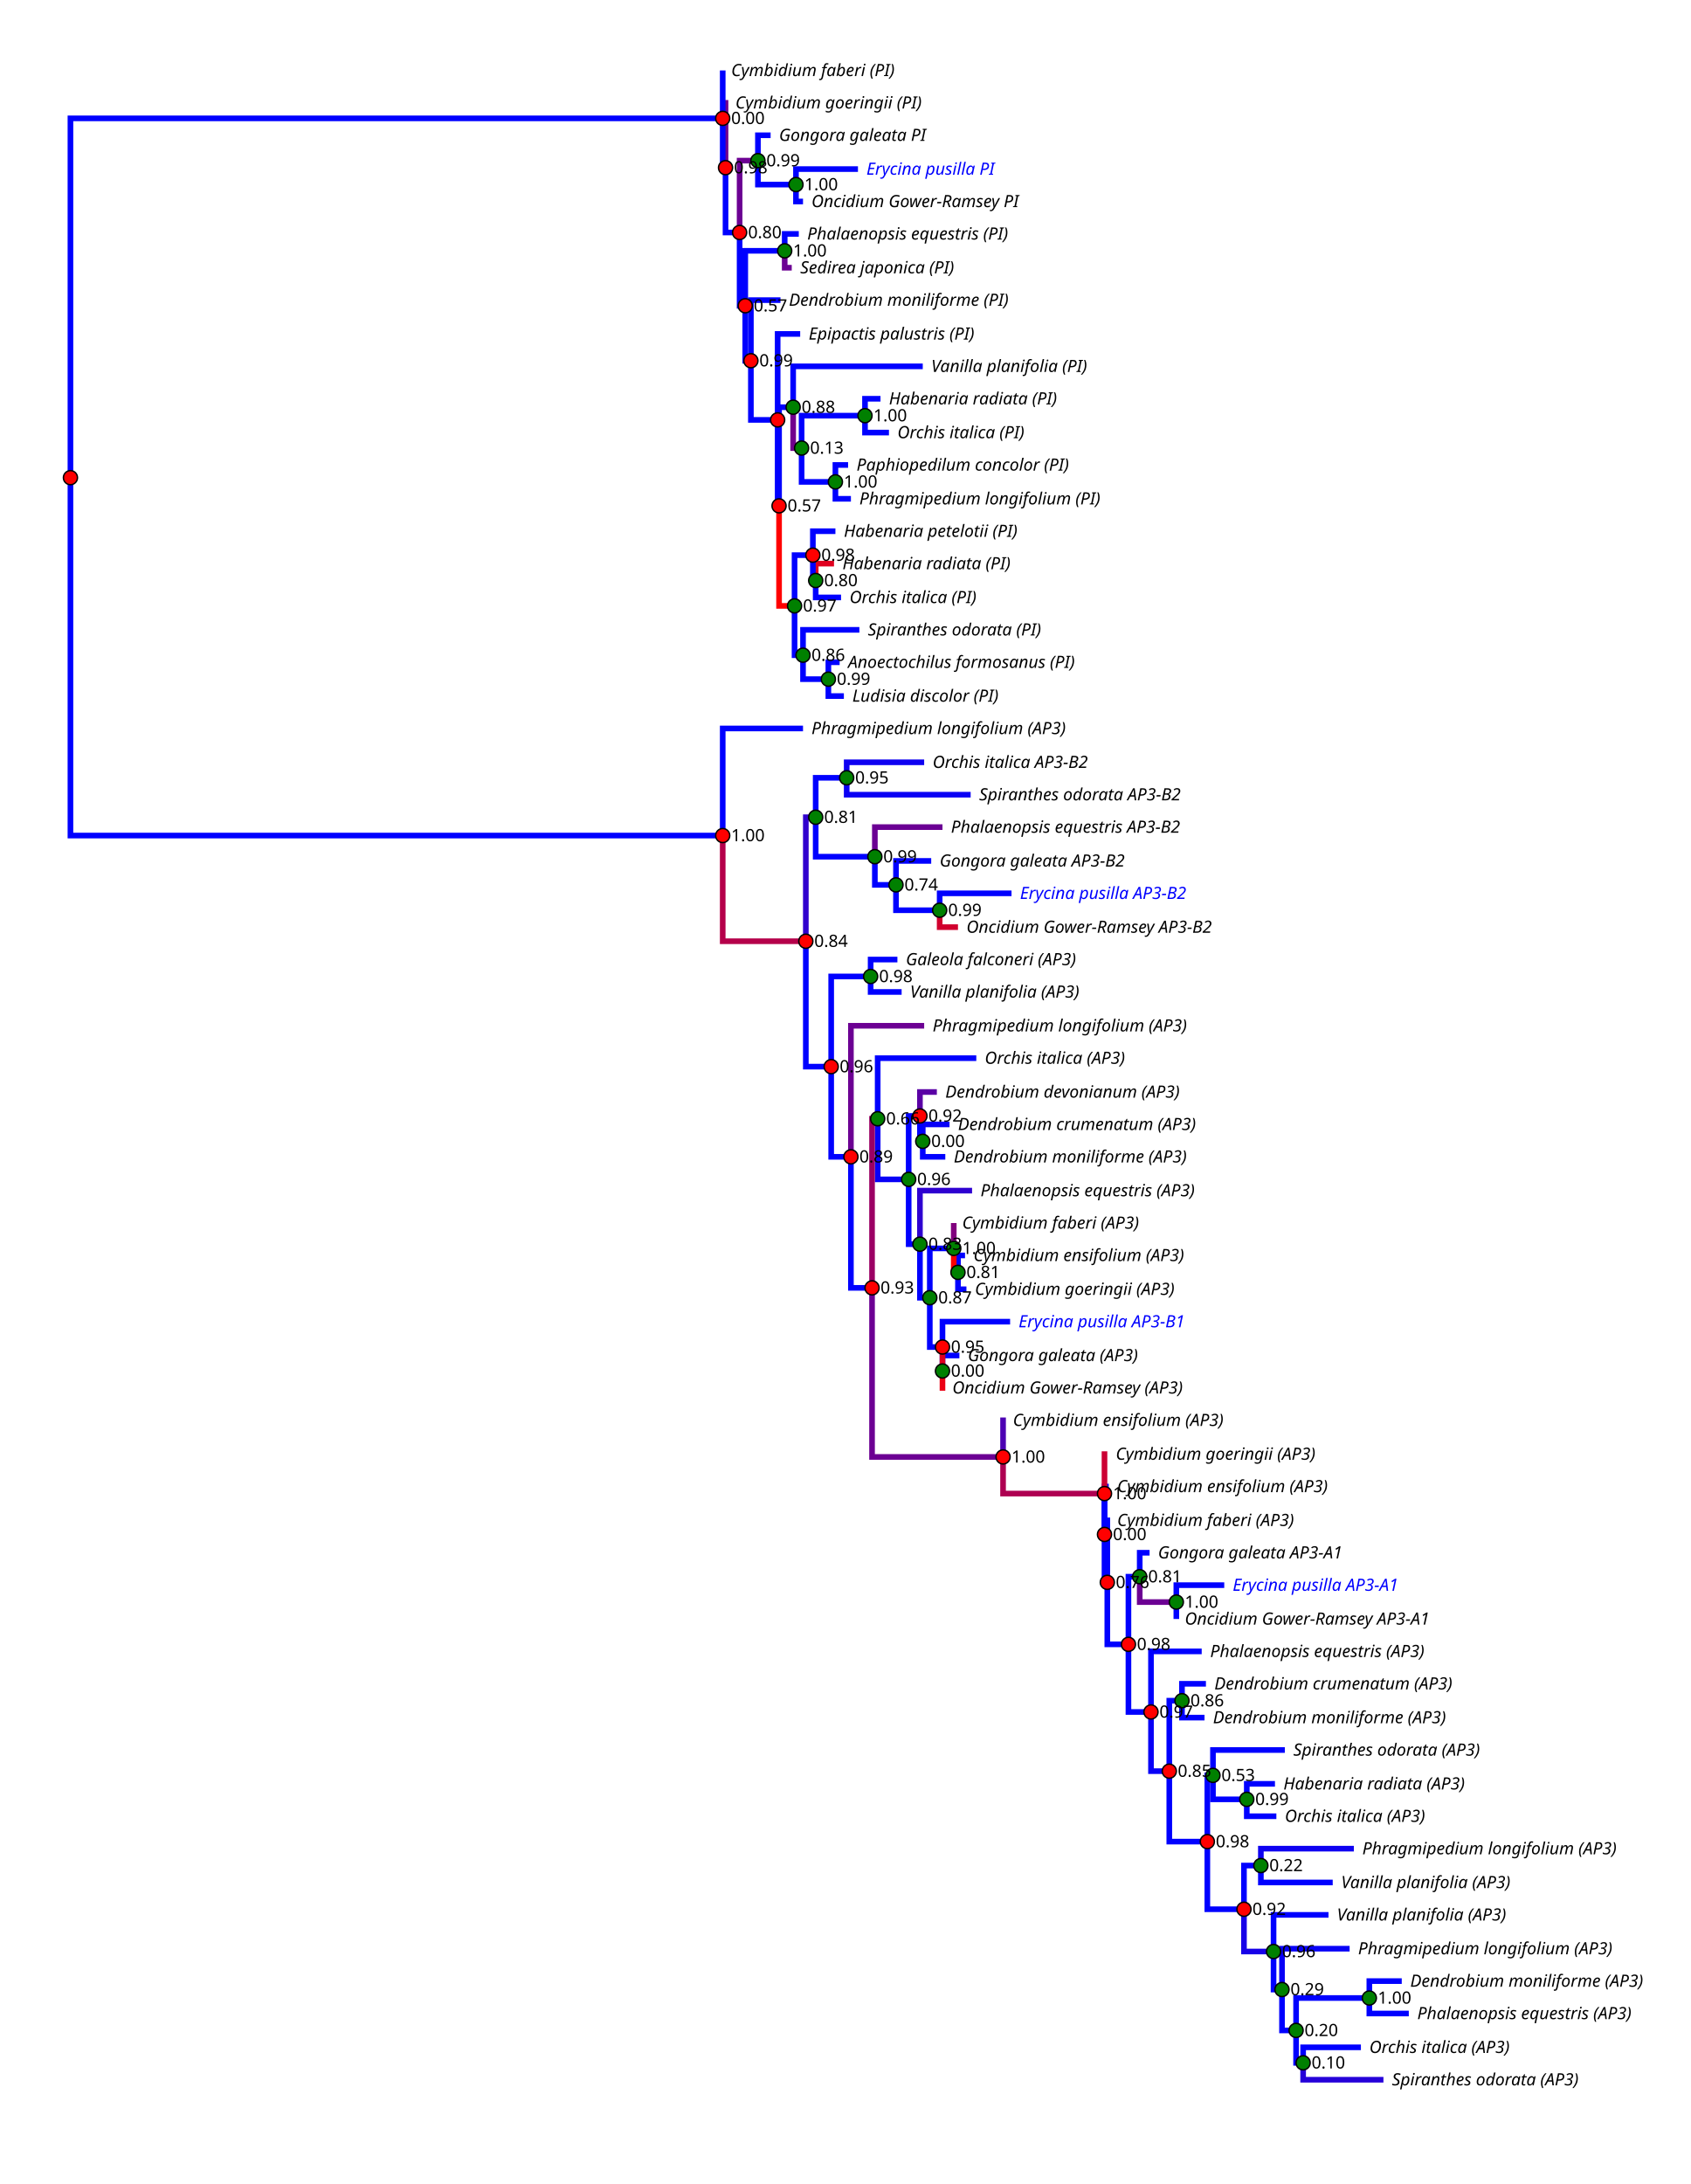
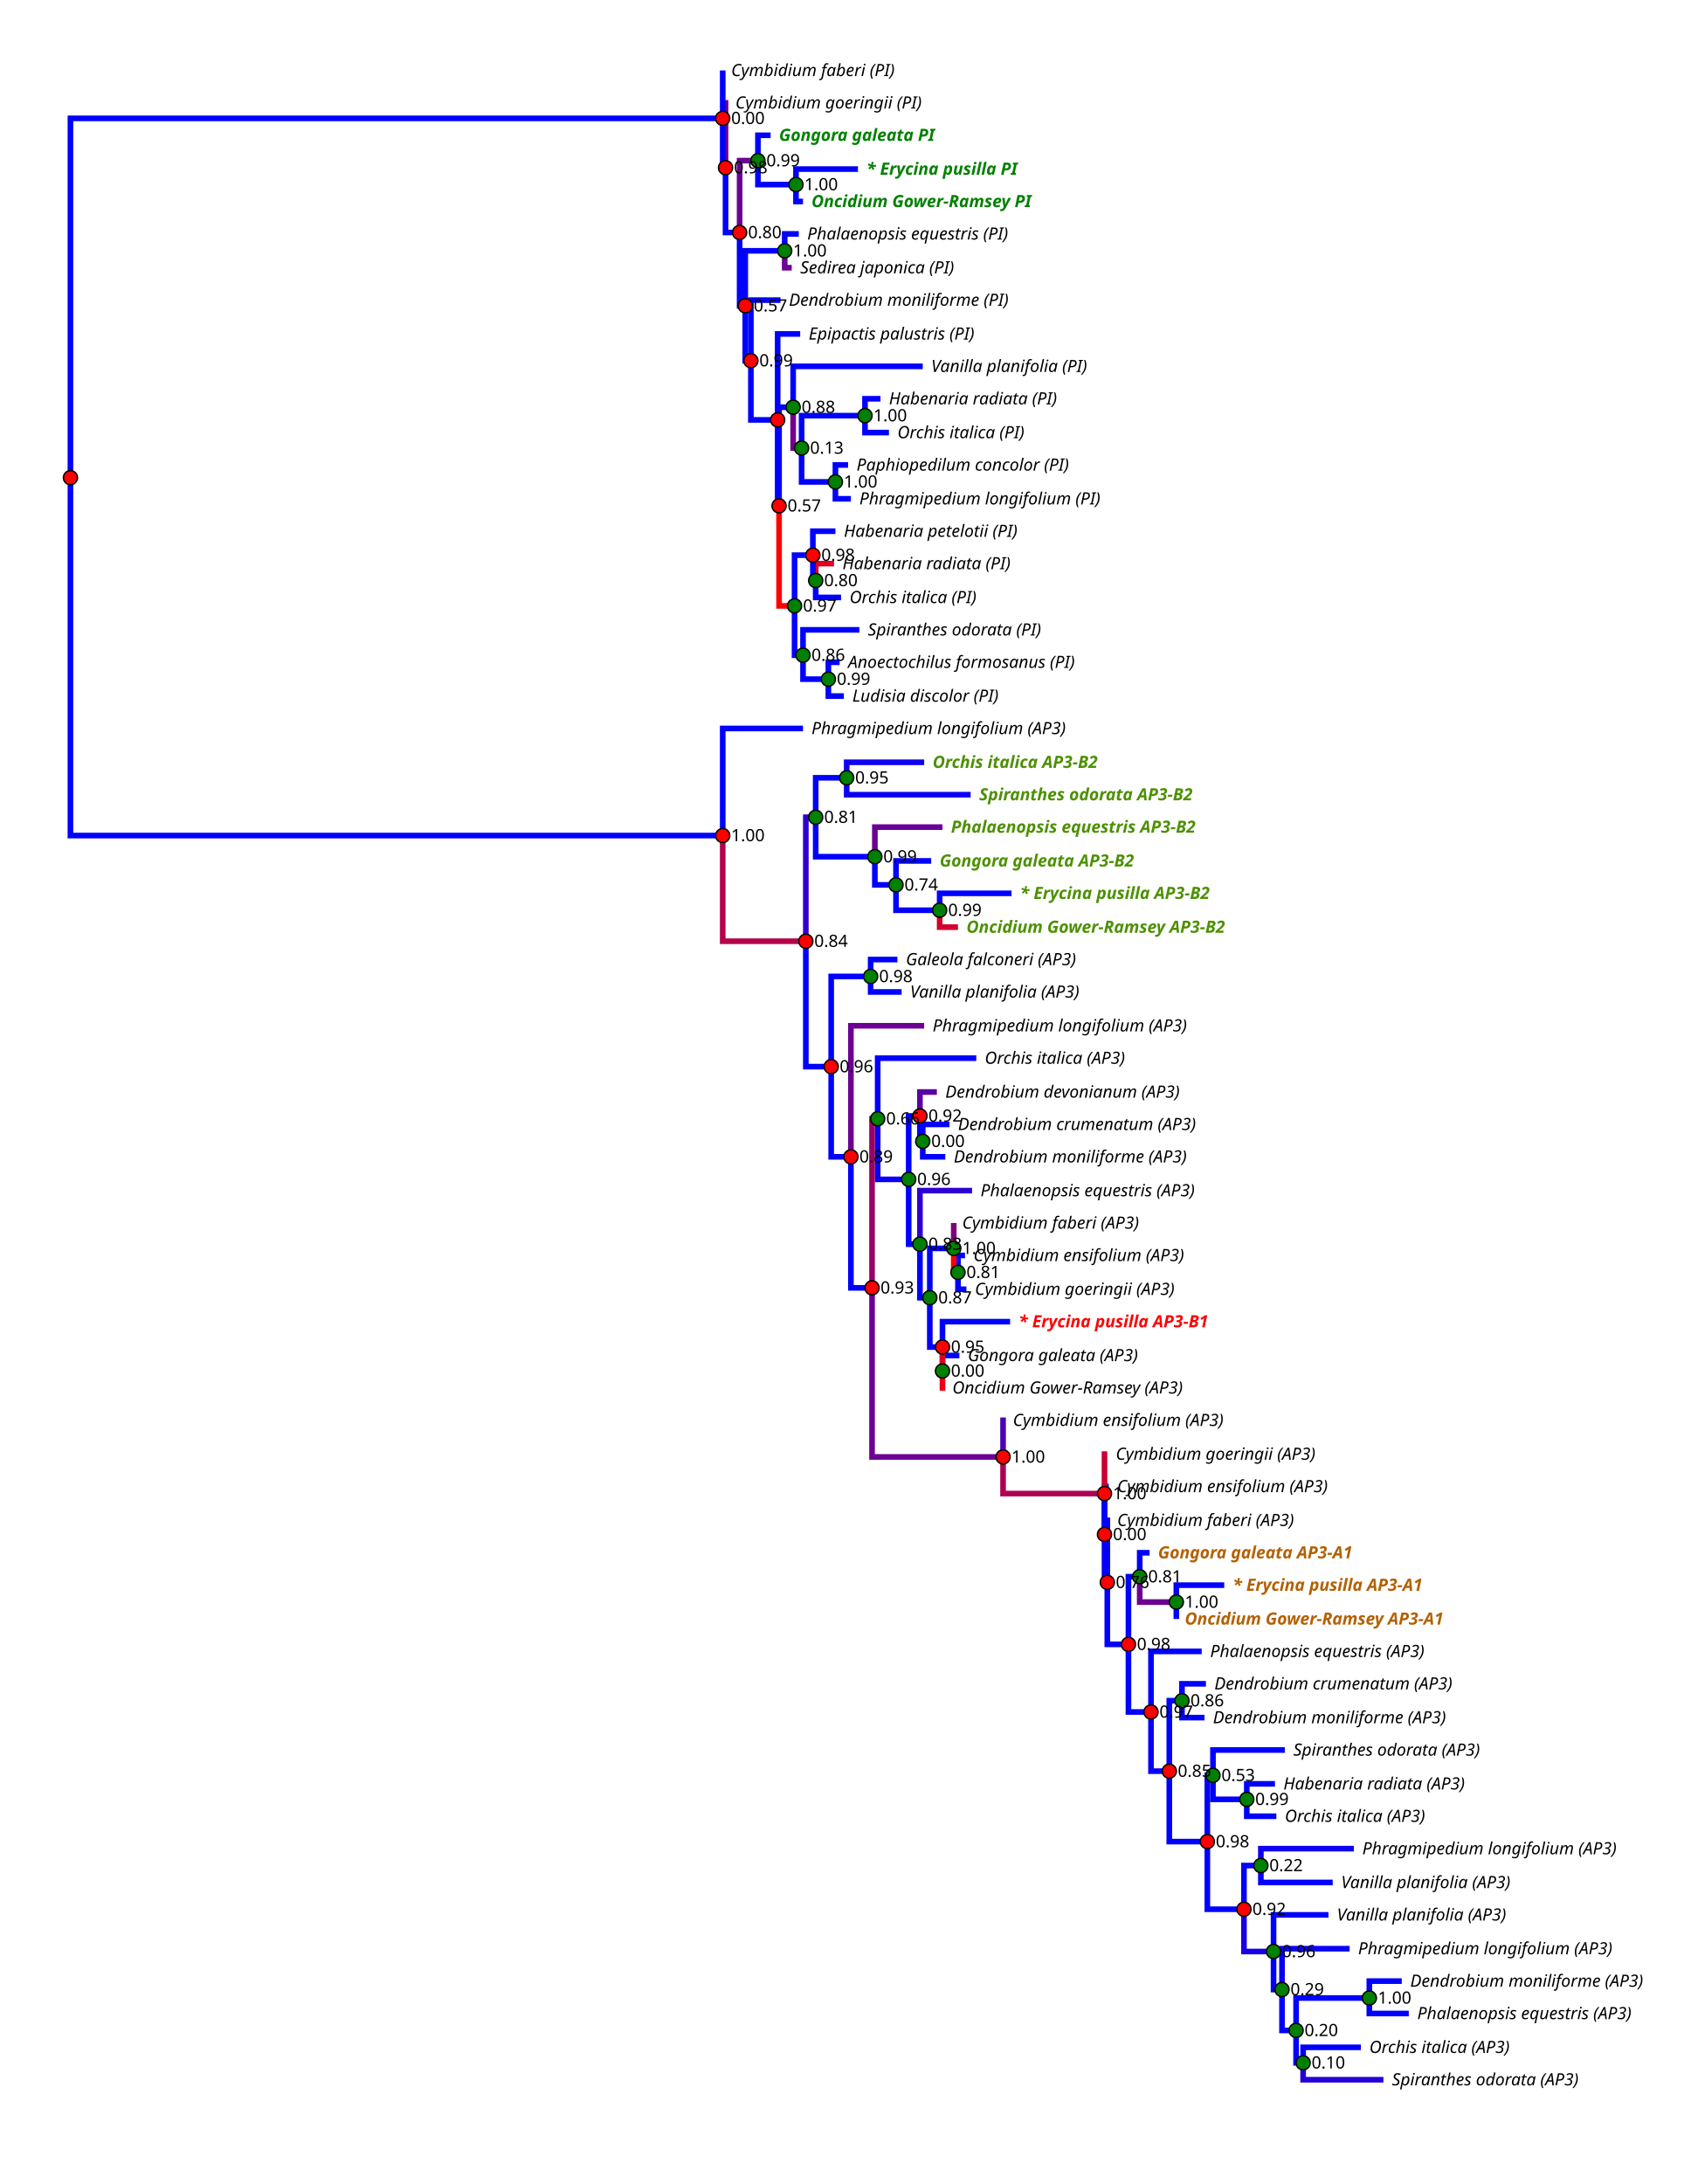
<svg xmlns="http://www.w3.org/2000/svg" height="1550" width="1200">
  <style type="text/css">
	polyline { fill: none; stroke: black; stroke-width: 1 }
	path { fill: none; stroke: black; stroke-width: 1 }
	line { fill: none; stroke: black; stroke-width: 1 }
	circle.node_circle  {}
	circle.taxon_circle {}
	text.node_text      {}
	text.taxon_text     {}
	line.scale_bar      {}
	text.scale_label    {}
	line.scale_major    {}
	line.scale_minor    {}
</style>
  <polyline points="565,131 565,143 570,143" style="stroke: rgb(0,0,255); stroke-width: 4" />
-   <text class="taxon_text" style="font-family: Verdana; font-size: 12; font-style: Italic" transform="rotate( 570.8308 143.5484)" x="576" y="147">Oncidium Gower-Ramsey PI</text>
+   <text class="taxon_text" style="font-family: Verdana; font-size: 12; font-style: Italic; fill: #008000; font-weight: bold" transform="rotate( 570.8308 143.5484)" x="576" y="147">Oncidium Gower-Ramsey PI</text>
  <polyline points="565,131 565,120 609,120" style="stroke: rgb(0,0,255); stroke-width: 4" />
-   <text class="taxon_text" style="font-family: Verdana; font-size: 12; font-style: Italic; fill: blue" transform="rotate( 609.9659 120.1613)" x="615" y="124">Erycina pusilla PI</text>
+   <text class="taxon_text" style="font-family: Verdana; font-size: 12; font-style: Italic; fill: #008000; font-weight: bold" transform="rotate( 609.9659 120.1613)" x="615" y="124">* Erycina pusilla PI</text>
  <polyline points="538,114 538,131 565,131" style="stroke: rgb(0,0,255); stroke-width: 4" />
  <text class="node_text" style="font-family: Verdana; font-size: 12" transform="rotate( 565.2611 131.8548)" x="571" y="135">1.00</text>
  <circle cx="565" cy="131" r="5" style="fill: green; stroke: black; stroke-width: 1" />
  <polyline points="538,114 538,96 547,96" style="stroke: rgb(0,0,255); stroke-width: 4" />
-   <text class="taxon_text" style="font-family: Verdana; font-size: 12; font-style: Italic" transform="rotate( 547.1312 96.77419)" x="553" y="100">Gongora galeata PI</text>
+   <text class="taxon_text" style="font-family: Verdana; font-size: 12; font-style: Italic; fill: #008000; font-weight: bold" transform="rotate( 547.1312 96.77419)" x="553" y="100">Gongora galeata PI</text>
  <polyline points="557,178 557,190 562,190" style="stroke: rgb(108,0,147); stroke-width: 4" />
  <text class="taxon_text" style="font-family: Verdana; font-size: 12; font-style: Italic" transform="rotate( 562.9859 190.3226)" x="568" y="194">Sedirea japonica (PI)</text>
  <polyline points="557,178 557,166 567,166" style="stroke: rgb(0,0,255); stroke-width: 4" />
  <text class="taxon_text" style="font-family: Verdana; font-size: 12; font-style: Italic" transform="rotate( 567.0186 166.9355)" x="573" y="170">Phalaenopsis equestris (PI)</text>
  <polyline points="614,295 614,307 631,307" style="stroke: rgb(0,0,255); stroke-width: 4" />
  <text class="taxon_text" style="font-family: Verdana; font-size: 12; font-style: Italic" transform="rotate( 631.2414 307.2581)" x="637" y="311">Orchis italica (PI)</text>
  <polyline points="614,295 614,283 625,283" style="stroke: rgb(0,0,255); stroke-width: 4" />
  <text class="taxon_text" style="font-family: Verdana; font-size: 12; font-style: Italic" transform="rotate( 625.5321 283.871)" x="631" y="287">Habenaria radiata (PI)</text>
  <polyline points="593,342 593,354 604,354" style="stroke: rgb(0,0,255); stroke-width: 4" />
  <text class="taxon_text" style="font-family: Verdana; font-size: 12; font-style: Italic" transform="rotate( 604.3408 354.0323)" x="610" y="358">Phragmipedium longifolium (PI)</text>
  <polyline points="593,342 593,330 602,330" style="stroke: rgb(0,0,255); stroke-width: 4" />
  <text class="taxon_text" style="font-family: Verdana; font-size: 12; font-style: Italic" transform="rotate( 602.8368 330.6452)" x="608" y="334">Paphiopedilum concolor (PI)</text>
  <polyline points="569,318 569,342 593,342" style="stroke: rgb(0,0,255); stroke-width: 4" />
  <text class="node_text" style="font-family: Verdana; font-size: 12" transform="rotate( 593.9785 342.3387)" x="599" y="346">1.00</text>
  <circle cx="593" cy="342" r="5" style="fill: green; stroke: black; stroke-width: 1" />
  <polyline points="569,318 569,295 614,295" style="stroke: rgb(0,0,255); stroke-width: 4" />
  <text class="node_text" style="font-family: Verdana; font-size: 12" transform="rotate( 614.1389 295.5645)" x="620" y="299">1.00</text>
  <circle cx="614" cy="295" r="5" style="fill: green; stroke: black; stroke-width: 1" />
  <polyline points="563,289 563,318 569,318" style="stroke: rgb(114,0,141); stroke-width: 4" />
  <text class="node_text" style="font-family: Verdana; font-size: 12" transform="rotate( 569.5679 318.9516)" x="575" y="322">0.13</text>
  <circle cx="569" cy="318" r="5" style="fill: green; stroke: black; stroke-width: 1" />
  <polyline points="563,289 563,260 655,260" style="stroke: rgb(0,0,255); stroke-width: 4" />
  <text class="taxon_text" style="font-family: Verdana; font-size: 12; font-style: Italic" transform="rotate( 655.7247 260.4839)" x="661" y="264">Vanilla planifolia (PI)</text>
  <polyline points="579,412 579,424 597,424" style="stroke: rgb(0,0,255); stroke-width: 4" />
  <text class="taxon_text" style="font-family: Verdana; font-size: 12; font-style: Italic" transform="rotate( 597.5817 424.1935)" x="603" y="428">Orchis italica (PI)</text>
  <polyline points="579,412 579,400 592,400" style="stroke: rgb(224,0,31); stroke-width: 4" />
  <text class="taxon_text" style="font-family: Verdana; font-size: 12; font-style: Italic" transform="rotate( 592.9416 400.8065)" x="598" y="404">Habenaria radiata (PI)</text>
  <polyline points="577,394 577,412 579,412" style="stroke: rgb(-35,0,290); stroke-width: 4" />
  <text class="node_text" style="font-family: Verdana; font-size: 12" transform="rotate( 579.7693 412.5)" x="585" y="416">0.80</text>
  <circle cx="579" cy="412" r="5" style="fill: green; stroke: black; stroke-width: 1" />
  <polyline points="577,394 577,377 593,377" style="stroke: rgb(0,0,255); stroke-width: 4" />
  <text class="taxon_text" style="font-family: Verdana; font-size: 12; font-style: Italic" transform="rotate( 593.2126 377.4194)" x="599" y="381">Habenaria petelotii (PI)</text>
  <polyline points="588,482 588,494 599,494" style="stroke: rgb(0,0,255); stroke-width: 4" />
  <text class="taxon_text" style="font-family: Verdana; font-size: 12; font-style: Italic" transform="rotate( 599.8578 494.3548)" x="605" y="498">Ludisia discolor (PI)</text>
  <polyline points="588,482 588,470 596,470" style="stroke: rgb(-60,0,315); stroke-width: 4" />
  <text class="taxon_text" style="font-family: Verdana; font-size: 12; font-style: Italic" transform="rotate( 596.2007 470.9677)" x="602" y="474">Anoectochilus formosanus (PI)</text>
  <polyline points="570,465 570,482 588,482" style="stroke: rgb(0,0,255); stroke-width: 4" />
  <text class="node_text" style="font-family: Verdana; font-size: 12" transform="rotate( 588.1158 482.6613)" x="594" y="486">0.99</text>
  <circle cx="588" cy="482" r="5" style="fill: green; stroke: black; stroke-width: 1" />
  <polyline points="570,465 570,447 610,447" style="stroke: rgb(-92,0,347); stroke-width: 4" />
  <text class="taxon_text" style="font-family: Verdana; font-size: 12; font-style: Italic" transform="rotate( 610.447 447.5806)" x="616" y="451">Spiranthes odorata (PI)</text>
  <polyline points="564,430 564,465 570,465" style="stroke: rgb(0,0,255); stroke-width: 4" />
  <text class="node_text" style="font-family: Verdana; font-size: 12" transform="rotate( 570.149 465.121)" x="576" y="469">0.86</text>
  <circle cx="570" cy="465" r="5" style="fill: green; stroke: black; stroke-width: 1" />
  <polyline points="564,430 564,394 577,394" style="stroke: rgb(0,0,255); stroke-width: 4" />
  <text class="node_text" style="font-family: Verdana; font-size: 12" transform="rotate( 577.2622 394.9597)" x="583" y="398">0.98</text>
  <circle cx="577" cy="394" r="5" style="fill: red; stroke: black; stroke-width: 1" />
  <polyline points="553,359 553,430 564,430" style="stroke: rgb(255,0,0); stroke-width: 4" />
  <text class="node_text" style="font-family: Verdana; font-size: 12" transform="rotate( 564.4887 430.0403)" x="570" y="434">0.97</text>
  <circle cx="564" cy="430" r="5" style="fill: green; stroke: black; stroke-width: 1" />
  <polyline points="553,359 553,289 563,289" style="stroke: rgb(0,0,255); stroke-width: 4" />
  <text class="node_text" style="font-family: Verdana; font-size: 12" transform="rotate( 563.3671 289.7177)" x="569" y="293">0.88</text>
  <circle cx="563" cy="289" r="5" style="fill: green; stroke: black; stroke-width: 1" />
  <polyline points="552,298 552,359 553,359" style="stroke: rgb(0,0,255); stroke-width: 4" />
  <text class="node_text" style="font-family: Verdana; font-size: 12" transform="rotate( 553.7873 359.879)" x="559" y="363">0.57</text>
  <circle cx="553" cy="359" r="5" style="fill: red; stroke: black; stroke-width: 1" />
  <polyline points="552,298 552,237 568,237" style="stroke: rgb(0,0,255); stroke-width: 4" />
  <text class="taxon_text" style="font-family: Verdana; font-size: 12; font-style: Italic" transform="rotate( 568.5935 237.0968)" x="574" y="241">Epipactis palustris (PI)</text>
  <polyline points="533,256 533,298 552,298" style="stroke: rgb(0,0,255); stroke-width: 4" />
  <circle cx="552" cy="298" r="5" style="fill: red; stroke: black; stroke-width: 1" />
  <polyline points="533,256 533,213 554,213" style="stroke: rgb(0,0,255); stroke-width: 4" />
  <text class="taxon_text" style="font-family: Verdana; font-size: 12; font-style: Italic" transform="rotate( 554.978 213.7097)" x="560" y="217">Dendrobium moniliforme (PI)</text>
  <polyline points="529,217 529,256 533,256" style="stroke: rgb(0,0,255); stroke-width: 4" />
  <text class="node_text" style="font-family: Verdana; font-size: 12" transform="rotate( 533.9799 256.0988)" x="539" y="260">0.99</text>
  <circle cx="533" cy="256" r="5" style="fill: red; stroke: black; stroke-width: 1" />
  <polyline points="529,217 529,178 557,178" style="stroke: rgb(0,0,255); stroke-width: 4" />
  <text class="node_text" style="font-family: Verdana; font-size: 12" transform="rotate( 557.9243 178.629)" x="563" y="182">1.00</text>
  <circle cx="557" cy="178" r="5" style="fill: green; stroke: black; stroke-width: 1" />
  <polyline points="525,165 525,217 529,217" style="stroke: rgb(0,0,255); stroke-width: 4" />
  <text class="node_text" style="font-family: Verdana; font-size: 12" transform="rotate( 529.4001 217.3639)" x="535" y="221">0.57</text>
  <circle cx="529" cy="217" r="5" style="fill: red; stroke: black; stroke-width: 1" />
  <polyline points="525,165 525,114 538,114" style="stroke: rgb(108,0,147); stroke-width: 4" />
  <text class="node_text" style="font-family: Verdana; font-size: 12" transform="rotate( 538.8742 114.3145)" x="544" y="118">0.99</text>
  <circle cx="538" cy="114" r="5" style="fill: green; stroke: black; stroke-width: 1" />
  <polyline points="515,119 515,165 525,165" style="stroke: rgb(0,0,255); stroke-width: 4" />
  <text class="node_text" style="font-family: Verdana; font-size: 12" transform="rotate( 525.584 165.8392)" x="531" y="169">0.80</text>
  <circle cx="525" cy="165" r="5" style="fill: red; stroke: black; stroke-width: 1" />
  <polyline points="515,119 515,73 516,73" style="stroke: rgb(113,0,142); stroke-width: 4" />
  <text class="taxon_text" style="font-family: Verdana; font-size: 12; font-style: Italic" transform="rotate( 516.0531 73.3871)" x="522" y="77">Cymbidium goeringii (PI)</text>
  <polyline points="513,84 513,119 515,119" style="stroke: rgb(0,0,255); stroke-width: 4" />
  <text class="node_text" style="font-family: Verdana; font-size: 12" transform="rotate( 515.1808 119.6132)" x="521" y="123">0.98</text>
  <circle cx="515" cy="119" r="5" style="fill: red; stroke: black; stroke-width: 1" />
  <polyline points="513,84 513,50 513,50" style="stroke: rgb(0,0,255); stroke-width: 4" />
  <text class="taxon_text" style="font-family: Verdana; font-size: 12; font-style: Italic" transform="rotate( 513.5015 50)" x="519" y="54">Cymbidium faberi (PI)</text>
  <polyline points="601,552 601,564 689,564" style="stroke: rgb(11,0,244); stroke-width: 4" />
-   <text class="taxon_text" style="font-family: Verdana; font-size: 12; font-style: Italic" transform="rotate( 689.2085 564.5161)" x="695" y="568">Spiranthes odorata AP3-B2</text>
+   <text class="taxon_text" style="font-family: Verdana; font-size: 12; font-style: Italic; fill: #4C9000; font-weight: bold" transform="rotate( 689.2085 564.5161)" x="695" y="568">Spiranthes odorata AP3-B2</text>
  <polyline points="601,552 601,541 656,541" style="stroke: rgb(14,0,241); stroke-width: 4" />
-   <text class="taxon_text" style="font-family: Verdana; font-size: 12; font-style: Italic" transform="rotate( 656.4834 541.129)" x="662" y="545">Orchis italica AP3-B2</text>
+   <text class="taxon_text" style="font-family: Verdana; font-size: 12; font-style: Italic; fill: #4C9000; font-weight: bold" transform="rotate( 656.4834 541.129)" x="662" y="545">Orchis italica AP3-B2</text>
  <polyline points="667,646 667,658 680,658" style="stroke: rgb(209,0,46); stroke-width: 4" />
-   <text class="taxon_text" style="font-family: Verdana; font-size: 12; font-style: Italic" transform="rotate( 680.8396 658.0645)" x="686" y="662">Oncidium Gower-Ramsey AP3-B2</text>
+   <text class="taxon_text" style="font-family: Verdana; font-size: 12; font-style: Italic; fill: #4C9000; font-weight: bold" transform="rotate( 680.8396 658.0645)" x="686" y="662">Oncidium Gower-Ramsey AP3-B2</text>
  <polyline points="667,646 667,634 718,634" style="stroke: rgb(1,0,254); stroke-width: 4" />
-   <text class="taxon_text" style="font-family: Verdana; font-size: 12; font-style: Italic; fill: blue" transform="rotate( 718.3204 634.6774)" x="724" y="638">Erycina pusilla AP3-B2</text>
+   <text class="taxon_text" style="font-family: Verdana; font-size: 12; font-style: Italic; fill: #4C9000; font-weight: bold" transform="rotate( 718.3204 634.6774)" x="724" y="638">* Erycina pusilla AP3-B2</text>
  <polyline points="636,628 636,646 667,646" style="stroke: rgb(0,0,255); stroke-width: 4" />
  <text class="node_text" style="font-family: Verdana; font-size: 12" transform="rotate( 667.8471 646.371)" x="673" y="650">0.99</text>
  <circle cx="667" cy="646" r="5" style="fill: green; stroke: black; stroke-width: 1" />
  <polyline points="636,628 636,611 661,611" style="stroke: rgb(-83,0,338); stroke-width: 4" />
-   <text class="taxon_text" style="font-family: Verdana; font-size: 12; font-style: Italic" transform="rotate( 661.7362 611.2903)" x="667" y="615">Gongora galeata AP3-B2</text>
+   <text class="taxon_text" style="font-family: Verdana; font-size: 12; font-style: Italic; fill: #4C9000; font-weight: bold" transform="rotate( 661.7362 611.2903)" x="667" y="615">Gongora galeata AP3-B2</text>
  <polyline points="621,608 621,628 636,628" style="stroke: rgb(0,0,255); stroke-width: 4" />
  <text class="node_text" style="font-family: Verdana; font-size: 12" transform="rotate( 636.5307 628.8306)" x="642" y="632">0.74</text>
  <circle cx="636" cy="628" r="5" style="fill: green; stroke: black; stroke-width: 1" />
  <polyline points="621,608 621,587 669,587" style="stroke: rgb(107,0,148); stroke-width: 4" />
-   <text class="taxon_text" style="font-family: Verdana; font-size: 12; font-style: Italic" transform="rotate( 669.6303 587.9032)" x="675" y="591">Phalaenopsis equestris AP3-B2</text>
+   <text class="taxon_text" style="font-family: Verdana; font-size: 12; font-style: Italic; fill: #4C9000; font-weight: bold" transform="rotate( 669.6303 587.9032)" x="675" y="591">Phalaenopsis equestris AP3-B2</text>
  <polyline points="579,580 579,608 621,608" style="stroke: rgb(0,0,255); stroke-width: 4" />
  <text class="node_text" style="font-family: Verdana; font-size: 12" transform="rotate( 621.3901 608.3669)" x="627" y="612">0.99</text>
  <circle cx="621" cy="608" r="5" style="fill: green; stroke: black; stroke-width: 1" />
  <polyline points="579,580 579,552 601,552" style="stroke: rgb(0,0,255); stroke-width: 4" />
  <text class="node_text" style="font-family: Verdana; font-size: 12" transform="rotate( 601.5993 552.8226)" x="607" y="556">0.95</text>
  <circle cx="601" cy="552" r="5" style="fill: green; stroke: black; stroke-width: 1" />
  <polyline points="618,693 618,704 640,704" style="stroke: rgb(0,0,255); stroke-width: 4" />
  <text class="taxon_text" style="font-family: Verdana; font-size: 12; font-style: Italic" transform="rotate( 640.061 704.8387)" x="646" y="708">Vanilla planifolia (AP3)</text>
  <polyline points="618,693 618,681 637,681" style="stroke: rgb(0,0,255); stroke-width: 4" />
  <text class="taxon_text" style="font-family: Verdana; font-size: 12; font-style: Italic" transform="rotate( 637.3138 681.4516)" x="643" y="685">Galeola falconeri (AP3)</text>
  <polyline points="655,810 655,821 671,821" style="stroke: rgb(0,0,255); stroke-width: 4" />
  <text class="taxon_text" style="font-family: Verdana; font-size: 12; font-style: Italic" transform="rotate( 671.3206 821.7742)" x="677" y="825">Dendrobium moniliforme (AP3)</text>
  <polyline points="655,810 655,798 674,798" style="stroke: rgb(8,0,247); stroke-width: 4" />
  <text class="taxon_text" style="font-family: Verdana; font-size: 12; font-style: Italic" transform="rotate( 674.362 798.3871)" x="680" y="802">Dendrobium crumenatum (AP3)</text>
  <polyline points="653,792 653,810 655,810" style="stroke: rgb(0,0,255); stroke-width: 4" />
  <text class="node_text" style="font-family: Verdana; font-size: 12" transform="rotate( 655.7355 810.0806)" x="661" y="814">0.00</text>
  <circle cx="655" cy="810" r="5" style="fill: green; stroke: black; stroke-width: 1" />
  <polyline points="653,792 653,775 665,775" style="stroke: rgb(90,0,165); stroke-width: 4" />
  <text class="taxon_text" style="font-family: Verdana; font-size: 12; font-style: Italic" transform="rotate( 665.2595 775)" x="671" y="779">Dendrobium devonianum (AP3)</text>
  <polyline points="680,903 680,915 686,915" style="stroke: rgb(0,0,255); stroke-width: 4" />
  <text class="taxon_text" style="font-family: Verdana; font-size: 12; font-style: Italic" transform="rotate( 686.3209 915.3226)" x="692" y="919">Cymbidium goeringii (AP3)</text>
  <polyline points="680,903 680,891 685,891" style="stroke: rgb(-61,0,316); stroke-width: 4" />
  <text class="taxon_text" style="font-family: Verdana; font-size: 12; font-style: Italic" transform="rotate( 685.1168 891.9355)" x="691" y="895">Cymbidium ensifolium (AP3)</text>
  <polyline points="677,886 677,903 680,903" style="stroke: rgb(254,0,1); stroke-width: 4" />
  <text class="node_text" style="font-family: Verdana; font-size: 12" transform="rotate( 680.2706 903.629)" x="686" y="907">0.81</text>
  <circle cx="680" cy="903" r="5" style="fill: green; stroke: black; stroke-width: 1" />
  <polyline points="677,886 677,868 677,868" style="stroke: rgb(129,0,126); stroke-width: 4" />
  <text class="taxon_text" style="font-family: Verdana; font-size: 12; font-style: Italic" transform="rotate( 677.8399 868.5484)" x="683" y="872">Cymbidium faberi (AP3)</text>
  <polyline points="669,973 669,985 670,985" style="stroke: rgb(235,0,20); stroke-width: 4" />
  <text class="taxon_text" style="font-family: Verdana; font-size: 12; font-style: Italic" transform="rotate( 670.32 985.4839)" x="676" y="989">Oncidium Gower-Ramsey (AP3)</text>
  <polyline points="669,973 669,962 681,962" style="stroke: rgb(0,0,255); stroke-width: 4" />
  <text class="taxon_text" style="font-family: Verdana; font-size: 12; font-style: Italic" transform="rotate( 681.3866 962.0968)" x="687" y="966">Gongora galeata (AP3)</text>
  <polyline points="669,956 669,973 669,973" style="stroke: rgb(222,0,33); stroke-width: 4" />
  <text class="node_text" style="font-family: Verdana; font-size: 12" transform="rotate( 669.0474 973.7903)" x="675" y="977">0.00</text>
  <circle cx="669" cy="973" r="5" style="fill: green; stroke: black; stroke-width: 1" />
  <polyline points="669,956 669,938 717,938" style="stroke: rgb(0,0,255); stroke-width: 4" />
-   <text class="taxon_text" style="font-family: Verdana; font-size: 12; font-style: Italic; fill: blue" transform="rotate( 717.7889 938.7097)" x="723" y="942">Erycina pusilla AP3-B1</text>
+   <text class="taxon_text" style="font-family: Verdana; font-size: 12; font-style: Italic; fill: #FF0000; font-weight: bold" transform="rotate( 717.7889 938.7097)" x="723" y="942">* Erycina pusilla AP3-B1</text>
  <polyline points="660,921 660,956 669,956" style="stroke: rgb(0,0,255); stroke-width: 4" />
  <text class="node_text" style="font-family: Verdana; font-size: 12" transform="rotate( 669.0473 956.25)" x="675" y="960">0.95</text>
  <circle cx="669" cy="956" r="5" style="fill: red; stroke: black; stroke-width: 1" />
  <polyline points="660,921 660,886 677,886" style="stroke: rgb(0,0,255); stroke-width: 4" />
  <text class="node_text" style="font-family: Verdana; font-size: 12" transform="rotate( 677.8399 886.0887)" x="683" y="890">1.00</text>
  <circle cx="677" cy="886" r="5" style="fill: green; stroke: black; stroke-width: 1" />
  <polyline points="653,883 653,921 660,921" style="stroke: rgb(0,0,255); stroke-width: 4" />
  <text class="node_text" style="font-family: Verdana; font-size: 12" transform="rotate( 660.6138 921.1694)" x="666" y="925">0.87</text>
  <circle cx="660" cy="921" r="5" style="fill: green; stroke: black; stroke-width: 1" />
  <polyline points="653,883 653,845 690,845" style="stroke: rgb(46,0,209); stroke-width: 4" />
  <text class="taxon_text" style="font-family: Verdana; font-size: 12; font-style: Italic" transform="rotate( 690.9025 845.1613)" x="696" y="849">Phalaenopsis equestris (AP3)</text>
  <polyline points="645,837 645,883 653,883" style="stroke: rgb(0,0,255); stroke-width: 4" />
  <text class="node_text" style="font-family: Verdana; font-size: 12" transform="rotate( 653.3182 883.1653)" x="659" y="887">0.83</text>
  <circle cx="653" cy="883" r="5" style="fill: green; stroke: black; stroke-width: 1" />
  <polyline points="645,837 645,792 653,792" style="stroke: rgb(0,0,255); stroke-width: 4" />
  <text class="node_text" style="font-family: Verdana; font-size: 12" transform="rotate( 653.6643 792.5403)" x="659" y="796">0.92</text>
  <circle cx="653" cy="792" r="5" style="fill: red; stroke: black; stroke-width: 1" />
  <polyline points="623,794 623,837 645,837" style="stroke: rgb(8,0,247); stroke-width: 4" />
  <text class="node_text" style="font-family: Verdana; font-size: 12" transform="rotate( 645.3933 837.8528)" x="651" y="841">0.96</text>
  <circle cx="645" cy="837" r="5" style="fill: green; stroke: black; stroke-width: 1" />
  <polyline points="623,794 623,751 693,751" style="stroke: rgb(0,0,255); stroke-width: 4" />
  <text class="taxon_text" style="font-family: Verdana; font-size: 12; font-style: Italic" transform="rotate( 693.9496 751.6129)" x="699" y="755">Orchis italica (AP3)</text>
  <polyline points="835,1137 835,1149 835,1149" style="stroke: rgb(0,0,255); stroke-width: 4" />
-   <text class="taxon_text" style="font-family: Verdana; font-size: 12; font-style: Italic" transform="rotate( 835.3087 1149.194)" x="841" y="1153">Oncidium Gower-Ramsey AP3-A1</text>
+   <text class="taxon_text" style="font-family: Verdana; font-size: 12; font-style: Italic; fill: #B36000; font-weight: bold" transform="rotate( 835.3087 1149.194)" x="841" y="1153">Oncidium Gower-Ramsey AP3-A1</text>
  <polyline points="835,1137 835,1125 869,1125" style="stroke: rgb(0,0,255); stroke-width: 4" />
-   <text class="taxon_text" style="font-family: Verdana; font-size: 12; font-style: Italic; fill: blue" transform="rotate( 869.8661 1125.806)" x="875" y="1129">Erycina pusilla AP3-A1</text>
+   <text class="taxon_text" style="font-family: Verdana; font-size: 12; font-style: Italic; fill: #B36000; font-weight: bold" transform="rotate( 869.8661 1125.806)" x="875" y="1129">* Erycina pusilla AP3-A1</text>
  <polyline points="809,1119 809,1137 835,1137" style="stroke: rgb(108,0,147); stroke-width: 4" />
  <text class="node_text" style="font-family: Verdana; font-size: 12" transform="rotate( 835.3087 1137.5)" x="841" y="1141">1.00</text>
  <circle cx="835" cy="1137" r="5" style="fill: green; stroke: black; stroke-width: 1" />
  <polyline points="809,1119 809,1102 816,1102" style="stroke: rgb(0,0,255); stroke-width: 4" />
-   <text class="taxon_text" style="font-family: Verdana; font-size: 12; font-style: Italic" transform="rotate( 816.0833 1102.419)" x="822" y="1106">Gongora galeata AP3-A1</text>
+   <text class="taxon_text" style="font-family: Verdana; font-size: 12; font-style: Italic; fill: #B36000; font-weight: bold" transform="rotate( 816.0833 1102.419)" x="822" y="1106">Gongora galeata AP3-A1</text>
  <polyline points="839,1207 839,1219 855,1219" style="stroke: rgb(0,0,255); stroke-width: 4" />
  <text class="taxon_text" style="font-family: Verdana; font-size: 12; font-style: Italic" transform="rotate( 855.7693 1219.355)" x="861" y="1223">Dendrobium moniliforme (AP3)</text>
  <polyline points="839,1207 839,1195 856,1195" style="stroke: rgb(0,0,255); stroke-width: 4" />
  <text class="taxon_text" style="font-family: Verdana; font-size: 12; font-style: Italic" transform="rotate( 856.2876 1195.968)" x="862" y="1199">Dendrobium crumenatum (AP3)</text>
  <polyline points="885,1277 885,1289 906,1289" style="stroke: rgb(0,0,255); stroke-width: 4" />
  <text class="taxon_text" style="font-family: Verdana; font-size: 12; font-style: Italic" transform="rotate( 906.5175 1289.516)" x="912" y="1293">Orchis italica (AP3)</text>
  <polyline points="885,1277 885,1266 905,1266" style="stroke: rgb(0,0,255); stroke-width: 4" />
  <text class="taxon_text" style="font-family: Verdana; font-size: 12; font-style: Italic" transform="rotate( 905.1424 1266.129)" x="911" y="1270">Habenaria radiata (AP3)</text>
  <polyline points="861,1260 861,1277 885,1277" style="stroke: rgb(0,0,255); stroke-width: 4" />
  <text class="node_text" style="font-family: Verdana; font-size: 12" transform="rotate( 885.3643 1277.823)" x="891" y="1281">0.99</text>
  <circle cx="885" cy="1277" r="5" style="fill: green; stroke: black; stroke-width: 1" />
  <polyline points="861,1260 861,1242 912,1242" style="stroke: rgb(0,0,255); stroke-width: 4" />
  <text class="taxon_text" style="font-family: Verdana; font-size: 12; font-style: Italic" transform="rotate( 912.07 1242.742)" x="918" y="1246">Spiranthes odorata (AP3)</text>
  <polyline points="895,1324 895,1336 946,1336" style="stroke: rgb(0,0,255); stroke-width: 4" />
  <text class="taxon_text" style="font-family: Verdana; font-size: 12; font-style: Italic" transform="rotate( 946.1429 1336.29)" x="952" y="1340">Vanilla planifolia (AP3)</text>
  <polyline points="895,1324 895,1312 961,1312" style="stroke: rgb(14,0,241); stroke-width: 4" />
  <text class="taxon_text" style="font-family: Verdana; font-size: 12; font-style: Italic" transform="rotate( 961.9001 1312.903)" x="967" y="1316">Phragmipedium longifolium (AP3)</text>
  <polyline points="972,1418 972,1429 1000,1429" style="stroke: rgb(0,0,255); stroke-width: 4" />
  <text class="taxon_text" style="font-family: Verdana; font-size: 12; font-style: Italic" transform="rotate( 1000 1429.839)" x="1006" y="1433">Phalaenopsis equestris (AP3)</text>
  <polyline points="972,1418 972,1406 995,1406" style="stroke: rgb(-35,0,290); stroke-width: 4" />
  <text class="taxon_text" style="font-family: Verdana; font-size: 12; font-style: Italic" transform="rotate( 995.6128 1406.452)" x="1001" y="1410">Dendrobium moniliforme (AP3)</text>
  <polyline points="925,1464 925,1476 982,1476" style="stroke: rgb(38,0,217); stroke-width: 4" />
  <text class="taxon_text" style="font-family: Verdana; font-size: 12; font-style: Italic" transform="rotate( 982.3876 1476.613)" x="988" y="1480">Spiranthes odorata (AP3)</text>
  <polyline points="925,1464 925,1453 966,1453" style="stroke: rgb(0,0,255); stroke-width: 4" />
  <text class="taxon_text" style="font-family: Verdana; font-size: 12; font-style: Italic" transform="rotate( 966.1693 1453.226)" x="972" y="1457">Orchis italica (AP3)</text>
  <polyline points="920,1441 920,1464 925,1464" style="stroke: rgb(0,0,255); stroke-width: 4" />
  <text class="node_text" style="font-family: Verdana; font-size: 12" transform="rotate( 925.6482 1464.919)" x="931" y="1468">0.10</text>
  <circle cx="925" cy="1464" r="5" style="fill: green; stroke: black; stroke-width: 1" />
  <polyline points="920,1441 920,1418 972,1418" style="stroke: rgb(0,0,255); stroke-width: 4" />
  <text class="node_text" style="font-family: Verdana; font-size: 12" transform="rotate( 972.8831 1418.145)" x="978" y="1422">1.00</text>
  <circle cx="972" cy="1418" r="5" style="fill: green; stroke: black; stroke-width: 1" />
  <polyline points="910,1412 910,1441 920,1441" style="stroke: rgb(0,0,255); stroke-width: 4" />
  <text class="node_text" style="font-family: Verdana; font-size: 12" transform="rotate( 920.4227 1441.532)" x="926" y="1445">0.20</text>
  <circle cx="920" cy="1441" r="5" style="fill: green; stroke: black; stroke-width: 1" />
  <polyline points="910,1412 910,1383 958,1383" style="stroke: rgb(8,0,247); stroke-width: 4" />
  <text class="taxon_text" style="font-family: Verdana; font-size: 12; font-style: Italic" transform="rotate( 958.3677 1383.065)" x="964" y="1387">Phragmipedium longifolium (AP3)</text>
  <polyline points="904,1385 904,1412 910,1412" style="stroke: rgb(0,0,255); stroke-width: 4" />
  <text class="node_text" style="font-family: Verdana; font-size: 12" transform="rotate( 910.1558 1412.298)" x="916" y="1416">0.29</text>
  <circle cx="910" cy="1412" r="5" style="fill: green; stroke: black; stroke-width: 1" />
  <polyline points="904,1385 904,1359 943,1359" style="stroke: rgb(0,0,255); stroke-width: 4" />
  <text class="taxon_text" style="font-family: Verdana; font-size: 12; font-style: Italic" transform="rotate( 943.7223 1359.677)" x="949" y="1363">Vanilla planifolia (AP3)</text>
  <polyline points="883,1355 883,1385 904,1385" style="stroke: rgb(23,0,232); stroke-width: 4" />
  <text class="node_text" style="font-family: Verdana; font-size: 12" transform="rotate( 904.8896 1385.988)" x="910" y="1389">0.96</text>
  <circle cx="904" cy="1385" r="5" style="fill: green; stroke: black; stroke-width: 1" />
  <polyline points="883,1355 883,1324 895,1324" style="stroke: rgb(0,0,255); stroke-width: 4" />
  <text class="node_text" style="font-family: Verdana; font-size: 12" transform="rotate( 895.1323 1324.597)" x="901" y="1328">0.22</text>
  <circle cx="895" cy="1324" r="5" style="fill: green; stroke: black; stroke-width: 1" />
  <polyline points="857,1307 857,1355 883,1355" style="stroke: rgb(0,0,255); stroke-width: 4" />
  <text class="node_text" style="font-family: Verdana; font-size: 12" transform="rotate( 883.0849 1355.292)" x="889" y="1359">0.92</text>
  <circle cx="883" cy="1355" r="5" style="fill: red; stroke: black; stroke-width: 1" />
  <polyline points="857,1307 857,1260 861,1260" style="stroke: rgb(0,0,255); stroke-width: 4" />
  <text class="node_text" style="font-family: Verdana; font-size: 12" transform="rotate( 861.2748 1260.282)" x="867" y="1264">0.53</text>
  <circle cx="861" cy="1260" r="5" style="fill: green; stroke: black; stroke-width: 1" />
  <polyline points="830,1257 830,1307 857,1307" style="stroke: rgb(0,0,255); stroke-width: 4" />
  <text class="node_text" style="font-family: Verdana; font-size: 12" transform="rotate( 857.6657 1307.787)" x="863" y="1311">0.98</text>
  <circle cx="857" cy="1307" r="5" style="fill: red; stroke: black; stroke-width: 1" />
  <polyline points="830,1257 830,1207 839,1207" style="stroke: rgb(0,0,255); stroke-width: 4" />
  <text class="node_text" style="font-family: Verdana; font-size: 12" transform="rotate( 839.6406 1207.661)" x="845" y="1211">0.86</text>
  <circle cx="839" cy="1207" r="5" style="fill: green; stroke: black; stroke-width: 1" />
  <polyline points="817,1215 817,1257 830,1257" style="stroke: rgb(8,0,247); stroke-width: 4" />
  <text class="node_text" style="font-family: Verdana; font-size: 12" transform="rotate( 830.0986 1257.724)" x="836" y="1261">0.85</text>
  <circle cx="830" cy="1257" r="5" style="fill: red; stroke: black; stroke-width: 1" />
  <polyline points="817,1215 817,1172 853,1172" style="stroke: rgb(0,0,255); stroke-width: 4" />
  <text class="taxon_text" style="font-family: Verdana; font-size: 12; font-style: Italic" transform="rotate( 853.4864 1172.581)" x="859" y="1176">Phalaenopsis equestris (AP3)</text>
  <polyline points="801,1167 801,1215 817,1215" style="stroke: rgb(0,0,255); stroke-width: 4" />
  <text class="node_text" style="font-family: Verdana; font-size: 12" transform="rotate( 817.7286 1215.152)" x="823" y="1219">0.97</text>
  <circle cx="817" cy="1215" r="5" style="fill: red; stroke: black; stroke-width: 1" />
  <polyline points="801,1167 801,1119 809,1119" style="stroke: rgb(0,0,255); stroke-width: 4" />
  <text class="node_text" style="font-family: Verdana; font-size: 12" transform="rotate( 809.0994 1119.96)" x="815" y="1123">0.81</text>
  <circle cx="809" cy="1119" r="5" style="fill: green; stroke: black; stroke-width: 1" />
  <polyline points="786,1123 786,1167 801,1167" style="stroke: rgb(0,0,255); stroke-width: 4" />
  <text class="node_text" style="font-family: Verdana; font-size: 12" transform="rotate( 801.4392 1167.556)" x="807" y="1171">0.98</text>
  <circle cx="801" cy="1167" r="5" style="fill: red; stroke: black; stroke-width: 1" />
  <polyline points="786,1123 786,1079 787,1079" style="stroke: rgb(0,0,255); stroke-width: 4" />
  <text class="taxon_text" style="font-family: Verdana; font-size: 12; font-style: Italic" transform="rotate( 787.2603 1079.032)" x="793" y="1083">Cymbidium faberi (AP3)</text>
  <polyline points="784,1089 784,1123 786,1123" style="stroke: rgb(0,0,255); stroke-width: 4" />
  <text class="node_text" style="font-family: Verdana; font-size: 12" transform="rotate( 786.1309 1123.294)" x="792" y="1127">0.76</text>
  <circle cx="786" cy="1123" r="5" style="fill: red; stroke: black; stroke-width: 1" />
  <polyline points="784,1089 784,1055 787,1055" style="stroke: rgb(0,0,255); stroke-width: 4" />
  <text class="taxon_text" style="font-family: Verdana; font-size: 12; font-style: Italic" transform="rotate( 787.2667 1055.645)" x="793" y="1059">Cymbidium ensifolium (AP3)</text>
  <polyline points="784,1060 784,1089 784,1089" style="stroke: rgb(0,0,255); stroke-width: 4" />
  <text class="node_text" style="font-family: Verdana; font-size: 12" transform="rotate( 784.8971 1089.47)" x="790" y="1093">0.00</text>
  <circle cx="784" cy="1089" r="5" style="fill: red; stroke: black; stroke-width: 1" />
  <polyline points="784,1060 784,1032 786,1032" style="stroke: rgb(204,0,51); stroke-width: 4" />
  <text class="taxon_text" style="font-family: Verdana; font-size: 12; font-style: Italic" transform="rotate( 786.0821 1032.258)" x="792" y="1036">Cymbidium goeringii (AP3)</text>
  <polyline points="712,1034 712,1060 784,1060" style="stroke: rgb(174,0,81); stroke-width: 4" />
  <text class="node_text" style="font-family: Verdana; font-size: 12" transform="rotate( 784.8971 1060.864)" x="790" y="1064">1.00</text>
  <circle cx="784" cy="1060" r="5" style="fill: red; stroke: black; stroke-width: 1" />
  <polyline points="712,1034 712,1008 713,1008" style="stroke: rgb(76,0,179); stroke-width: 4" />
  <text class="taxon_text" style="font-family: Verdana; font-size: 12; font-style: Italic" transform="rotate( 713.741 1008.871)" x="719" y="1012">Cymbidium ensifolium (AP3)</text>
  <polyline points="619,914 619,1034 712,1034" style="stroke: rgb(108,0,147); stroke-width: 4" />
  <text class="node_text" style="font-family: Verdana; font-size: 12" transform="rotate( 712.5508 1034.867)" x="718" y="1038">1.00</text>
  <circle cx="712" cy="1034" r="5" style="fill: red; stroke: black; stroke-width: 1" />
  <polyline points="619,914 619,794 623,794" style="stroke: rgb(155,0,100); stroke-width: 4" />
  <text class="node_text" style="font-family: Verdana; font-size: 12" transform="rotate( 623.6344 794.7329)" x="629" y="798">0.66</text>
  <circle cx="623" cy="794" r="5" style="fill: green; stroke: black; stroke-width: 1" />
  <polyline points="604,821 604,914 619,914" style="stroke: rgb(0,0,255); stroke-width: 4" />
  <text class="node_text" style="font-family: Verdana; font-size: 12" transform="rotate( 619.9537 914.8001)" x="625" y="918">0.93</text>
  <circle cx="619" cy="914" r="5" style="fill: red; stroke: black; stroke-width: 1" />
  <polyline points="604,821 604,728 656,728" style="stroke: rgb(108,0,147); stroke-width: 4" />
  <text class="taxon_text" style="font-family: Verdana; font-size: 12; font-style: Italic" transform="rotate( 656.4008 728.2258)" x="662" y="732">Phragmipedium longifolium (AP3)</text>
  <polyline points="590,757 590,821 604,821" style="stroke: rgb(0,0,255); stroke-width: 4" />
  <text class="node_text" style="font-family: Verdana; font-size: 12" transform="rotate( 604.7333 821.513)" x="610" y="825">0.89</text>
  <circle cx="604" cy="821" r="5" style="fill: red; stroke: black; stroke-width: 1" />
  <polyline points="590,757 590,693 618,693" style="stroke: rgb(0,0,255); stroke-width: 4" />
  <text class="node_text" style="font-family: Verdana; font-size: 12" transform="rotate( 618.4699 693.1452)" x="624" y="697">0.98</text>
  <circle cx="618" cy="693" r="5" style="fill: green; stroke: black; stroke-width: 1" />
  <polyline points="572,668 572,757 590,757" style="stroke: rgb(0,0,255); stroke-width: 4" />
  <text class="node_text" style="font-family: Verdana; font-size: 12" transform="rotate( 590.3316 757.3291)" x="596" y="761">0.96</text>
  <circle cx="590" cy="757" r="5" style="fill: red; stroke: black; stroke-width: 1" />
  <polyline points="572,668 572,580 579,580" style="stroke: rgb(49,0,206); stroke-width: 4" />
  <text class="node_text" style="font-family: Verdana; font-size: 12" transform="rotate( 579.4375 580.5948)" x="585" y="584">0.81</text>
  <circle cx="579" cy="580" r="5" style="fill: green; stroke: black; stroke-width: 1" />
  <polyline points="513,593 513,668 572,668" style="stroke: rgb(181,0,74); stroke-width: 4" />
  <text class="node_text" style="font-family: Verdana; font-size: 12" transform="rotate( 572.0815 668.9619)" x="578" y="672">0.84</text>
  <circle cx="572" cy="668" r="5" style="fill: red; stroke: black; stroke-width: 1" />
  <polyline points="513,593 513,517 570,517" style="stroke: rgb(0,0,255); stroke-width: 4" />
  <text class="taxon_text" style="font-family: Verdana; font-size: 12; font-style: Italic" transform="rotate( 570.734 517.7419)" x="576" y="521">Phragmipedium longifolium (AP3)</text>
  <polyline points="50,339 50,593 513,593" style="stroke: rgb(-7,0,262); stroke-width: 4" />
  <text class="node_text" style="font-family: Verdana; font-size: 12" transform="rotate( 513.4994 593.3519)" x="519" y="597">1.00</text>
  <circle cx="513" cy="593" r="5" style="fill: red; stroke: black; stroke-width: 1" />
  <polyline points="50,339 50,84 513,84" style="stroke: rgb(0,0,255); stroke-width: 4" />
  <text class="node_text" style="font-family: Verdana; font-size: 12" transform="rotate( 513.4994 84.80658)" x="519" y="88">0.00</text>
  <circle cx="513" cy="84" r="5" style="fill: red; stroke: black; stroke-width: 1" />
  <circle cx="50" cy="339" r="5" style="fill: red; stroke: black; stroke-width: 1" />
</svg>
